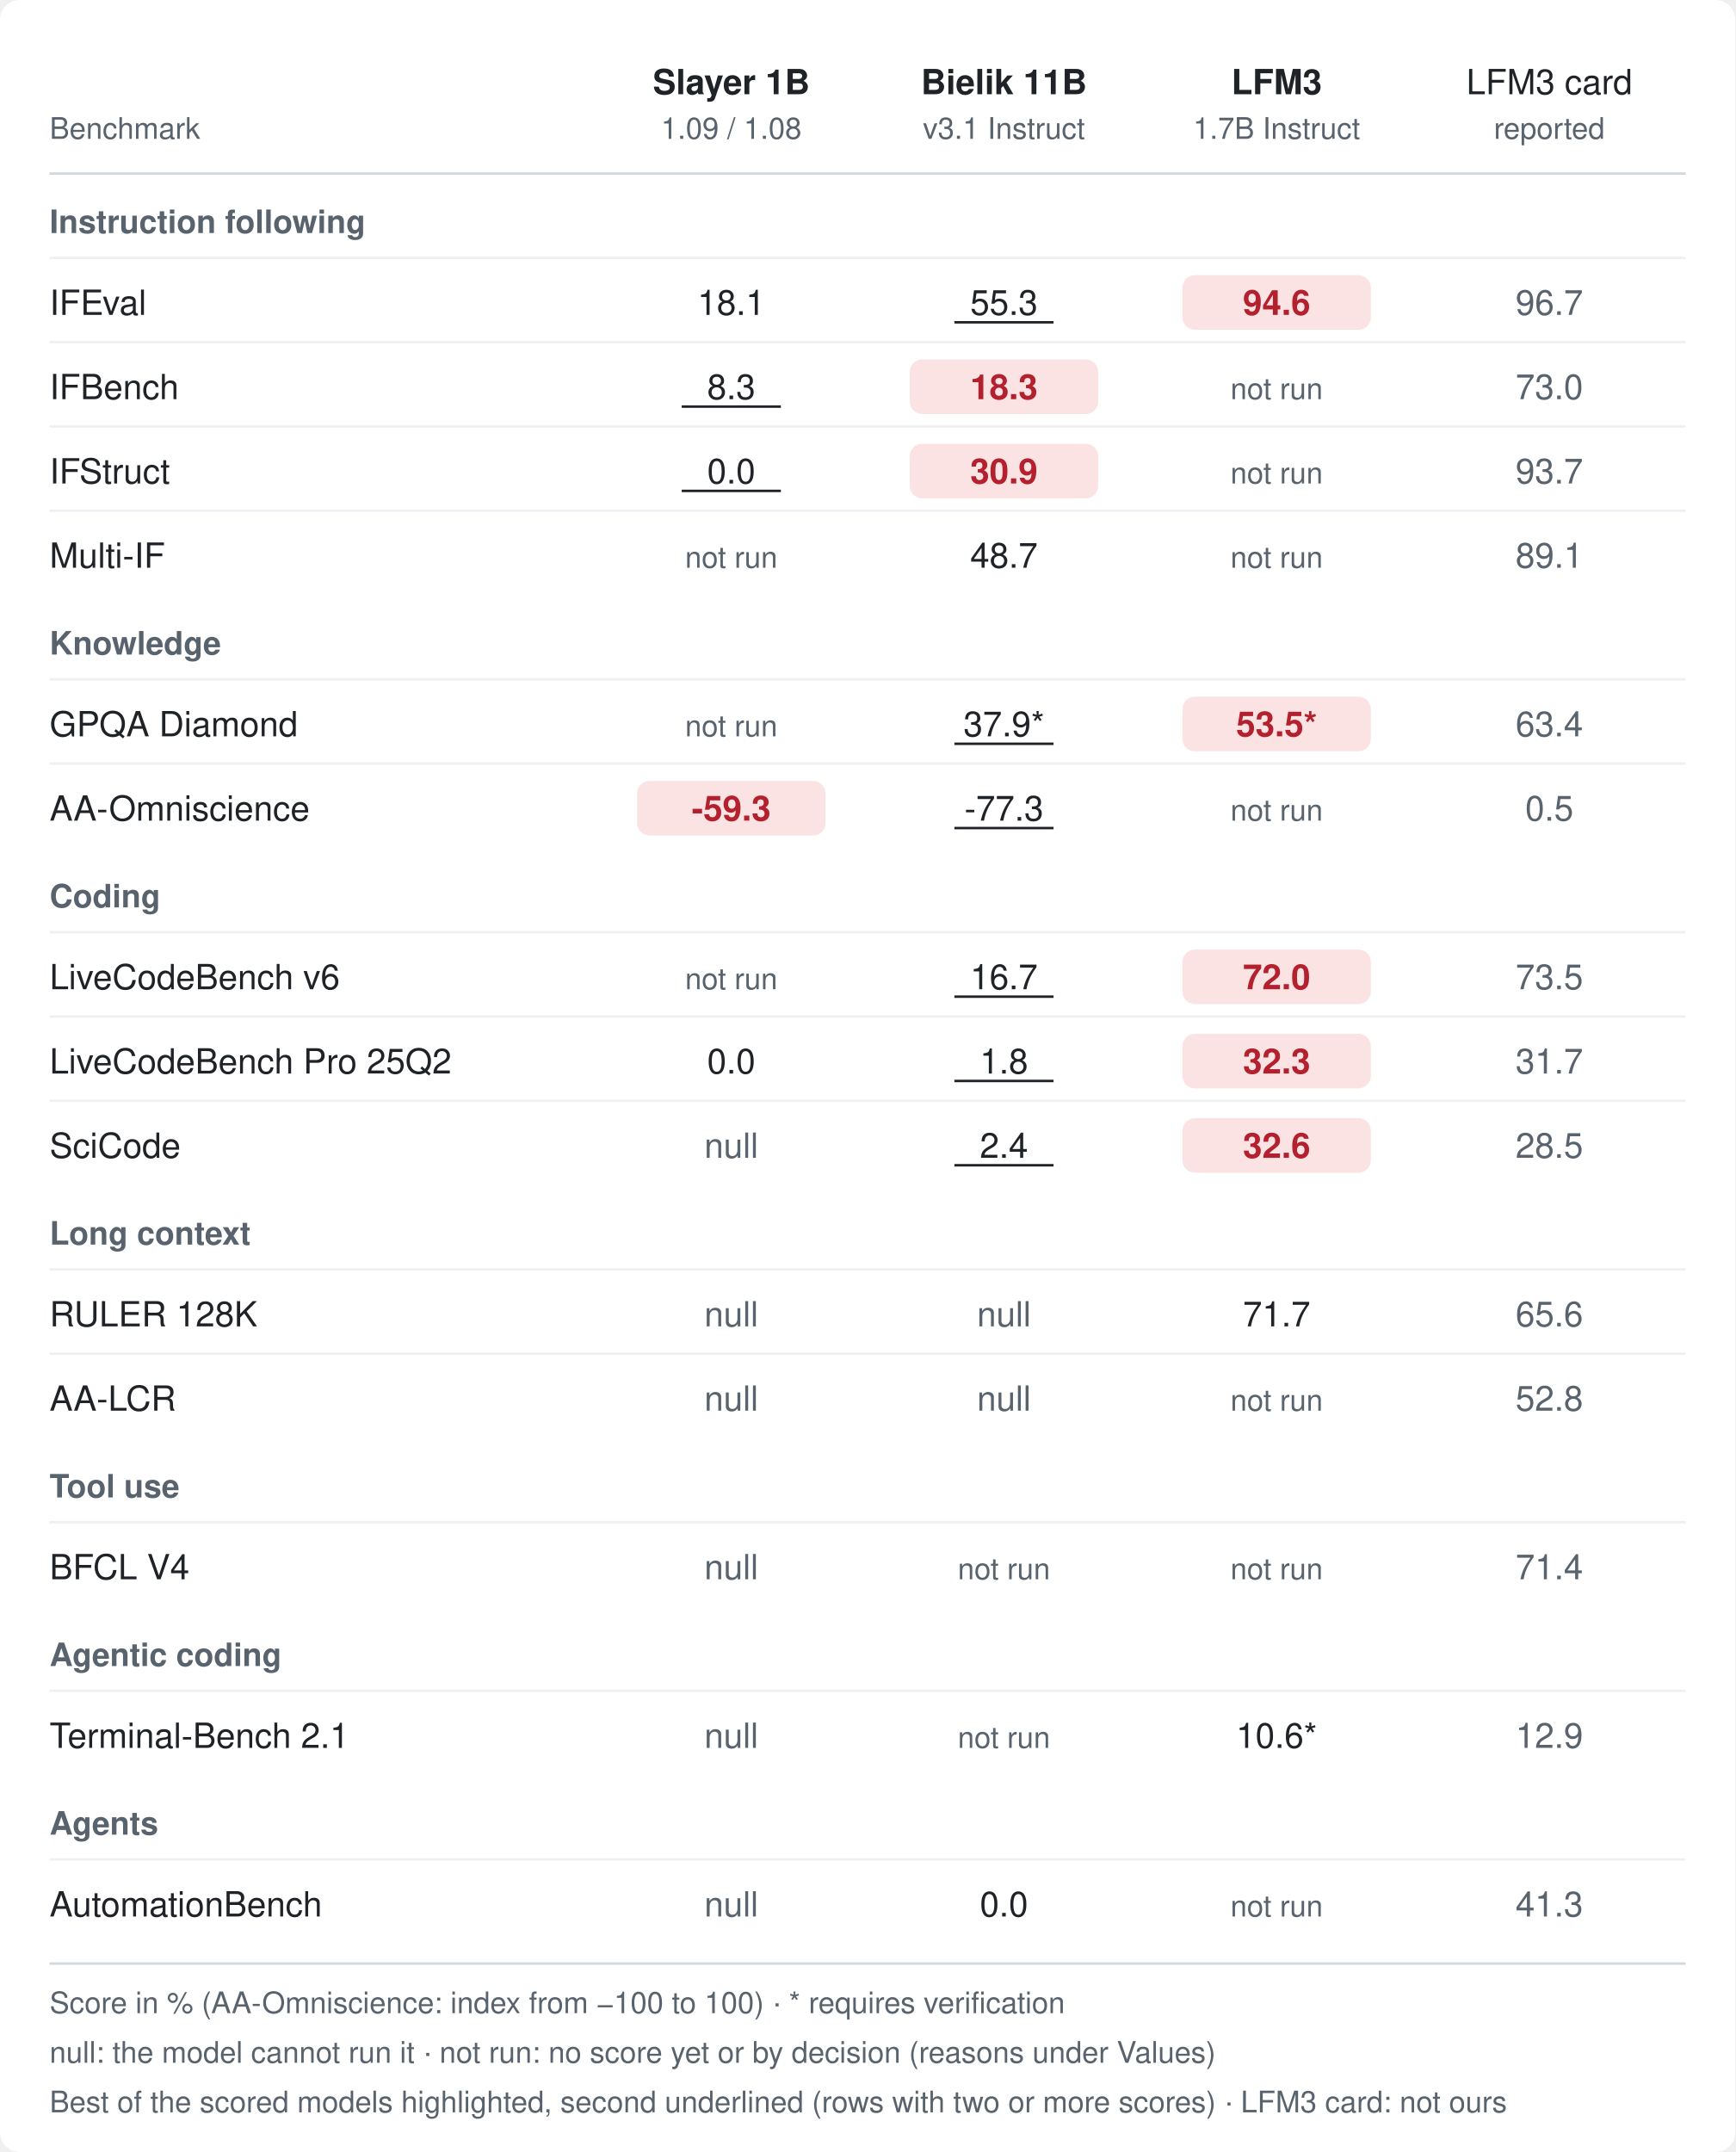
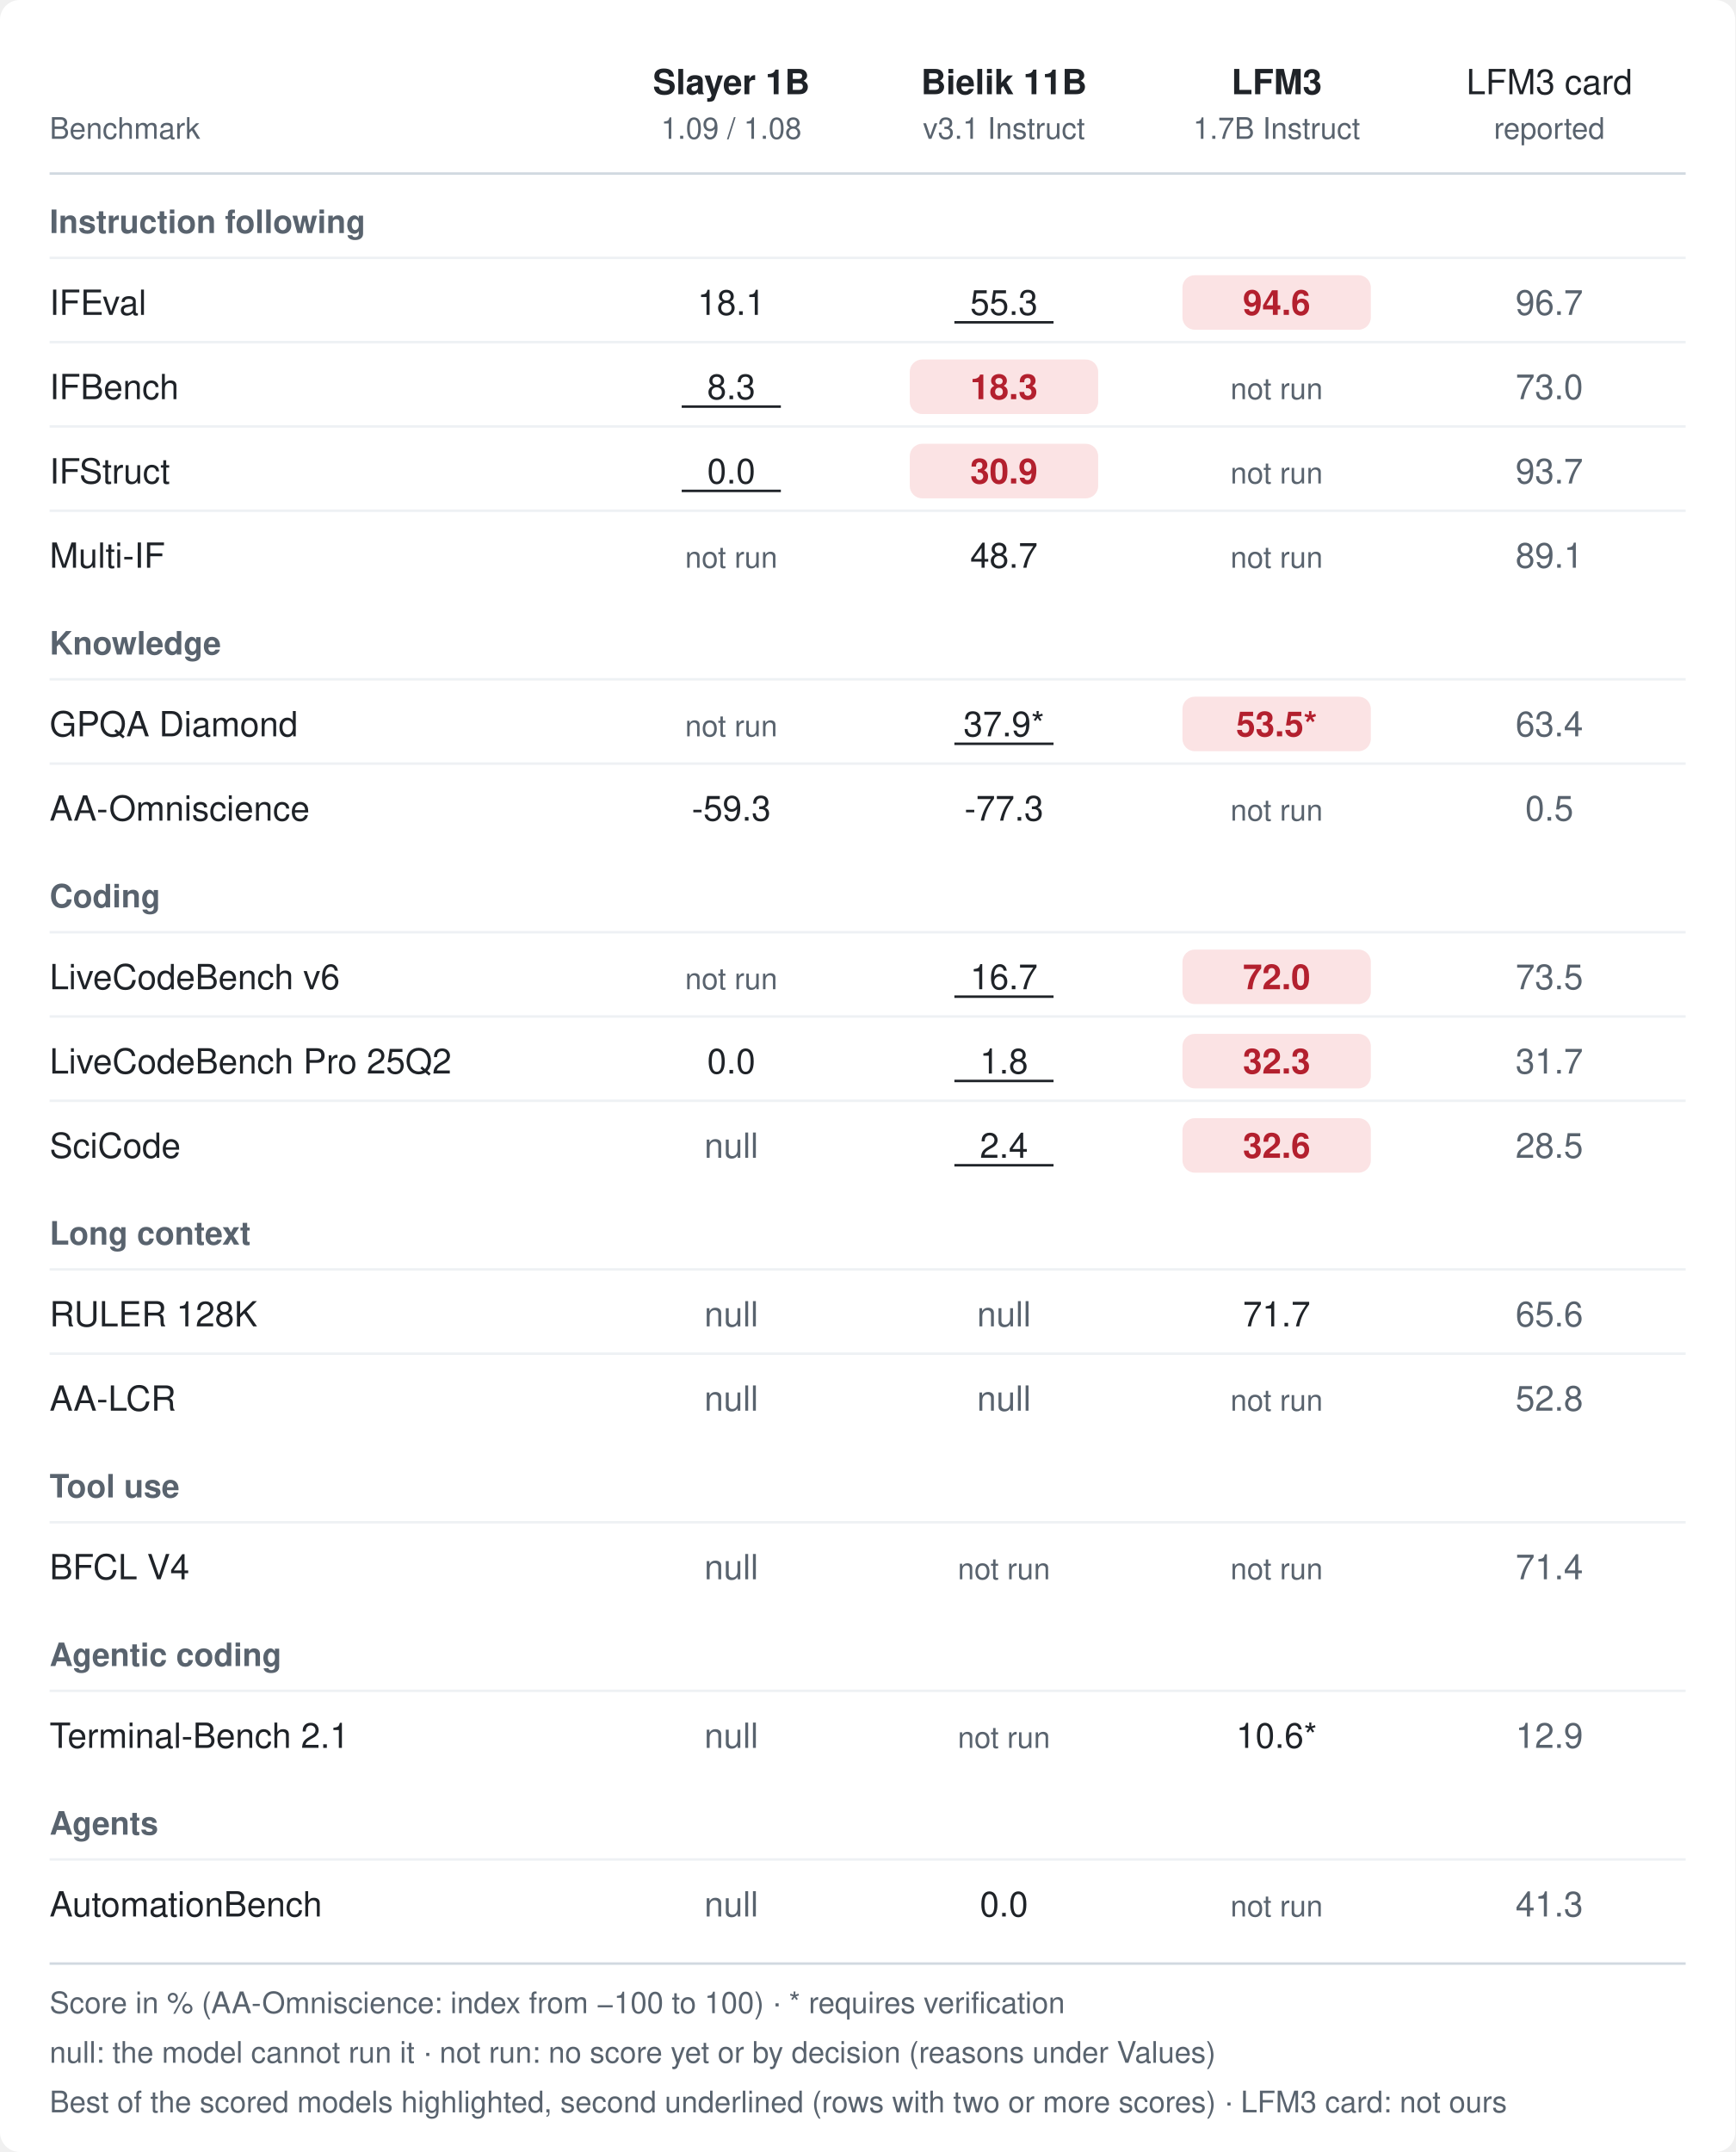
<svg xmlns="http://www.w3.org/2000/svg" width="700" height="868" viewBox="0 0 700 868" font-family="-apple-system, BlinkMacSystemFont, 'Segoe UI', Helvetica, Arial, sans-serif" font-size="14" fill="#1f2328">
  <rect width="700" height="868" rx="8" fill="#ffffff" />
  <text x="295.0" y="38" text-anchor="middle" font-weight="600">Slayer 1B</text>
  <text x="295.0" y="56" text-anchor="middle" font-size="12" fill="#59636e">1.09 / 1.08</text>
  <text x="405.0" y="38" text-anchor="middle" font-weight="600">Bielik 11B</text>
  <text x="405.0" y="56" text-anchor="middle" font-size="12" fill="#59636e">v3.1 Instruct</text>
  <text x="515.0" y="38" text-anchor="middle" font-weight="600">LFM3</text>
  <text x="515.0" y="56" text-anchor="middle" font-size="12" fill="#59636e">1.7B Instruct</text>
  <text x="625.0" y="38" text-anchor="middle" font-weight="400">LFM3 card</text>
  <text x="625.0" y="56" text-anchor="middle" font-size="12" fill="#59636e">reported</text>
  <text x="20" y="56" font-size="12" fill="#59636e">Benchmark</text>
  <line x1="20" x2="680" y1="70" y2="70" stroke="#d1d9e0" />
  <text x="20" y="94" font-size="13" font-weight="600" fill="#59636e">Instruction following</text>
  <line x1="20" x2="680" y1="104" y2="104" stroke="#eef1f4" />
  <text x="20" y="127">IFEval</text>
  <text x="295.0" y="127" text-anchor="middle" data-benchmark="ifeval" data-model="slayer1b-1.08" data-rank="3">18.1</text>
  <line x1="385.0" x2="425.0" y1="130" y2="130" stroke="#1f2328" />
  <text x="405.0" y="127" text-anchor="middle" data-benchmark="ifeval" data-model="bielik-11b-v3.1" data-rank="2">55.3</text>
  <rect x="477.0" y="111" width="76" height="22" rx="5" fill="#fbe3e4" />
  <text x="515.0" y="127" text-anchor="middle" font-weight="700" fill="#b3202e" data-benchmark="ifeval" data-model="lfm3-1.7b-ifeval" data-rank="1">94.6</text>
  <text x="625.0" y="127" text-anchor="middle" fill="#59636e" data-card="ifeval">96.7</text>
  <line x1="20" x2="680" y1="138" y2="138" stroke="#eef1f4" />
  <text x="20" y="161">IFBench</text>
  <line x1="275.0" x2="315.0" y1="164" y2="164" stroke="#1f2328" />
  <text x="295.0" y="161" text-anchor="middle" data-benchmark="ifbench" data-model="slayer1b-60000" data-rank="2">8.3</text>
  <rect x="367.0" y="145" width="76" height="22" rx="5" fill="#fbe3e4" />
  <text x="405.0" y="161" text-anchor="middle" font-weight="700" fill="#b3202e" data-benchmark="ifbench" data-model="bielik-11b-v3.1-vllm" data-rank="1">18.3</text>
  <text x="515.0" y="161" text-anchor="middle" fill="#59636e" font-size="12" data-benchmark="ifbench" data-model="" data-rank="0">not run</text>
  <text x="625.0" y="161" text-anchor="middle" fill="#59636e" data-card="ifbench">73.0</text>
  <line x1="20" x2="680" y1="172" y2="172" stroke="#eef1f4" />
  <text x="20" y="195">IFStruct</text>
  <line x1="275.0" x2="315.0" y1="198" y2="198" stroke="#1f2328" />
  <text x="295.0" y="195" text-anchor="middle" data-benchmark="ifstruct" data-model="slayer1b-60000" data-rank="2">0.0</text>
  <rect x="367.0" y="179" width="76" height="22" rx="5" fill="#fbe3e4" />
  <text x="405.0" y="195" text-anchor="middle" font-weight="700" fill="#b3202e" data-benchmark="ifstruct" data-model="bielik-11b-v3.1-vllm" data-rank="1">30.9</text>
  <text x="515.0" y="195" text-anchor="middle" fill="#59636e" font-size="12" data-benchmark="ifstruct" data-model="" data-rank="0">not run</text>
  <text x="625.0" y="195" text-anchor="middle" fill="#59636e" data-card="ifstruct">93.7</text>
  <line x1="20" x2="680" y1="206" y2="206" stroke="#eef1f4" />
  <text x="20" y="229">Multi-IF</text>
  <text x="295.0" y="229" text-anchor="middle" fill="#59636e" font-size="12" data-benchmark="multi-if" data-model="slayer1b-60000" data-rank="0">not run</text>
  <text x="405.0" y="229" text-anchor="middle" data-benchmark="multi-if" data-model="bielik-11b-v3.1-vllm" data-rank="0">48.7</text>
  <text x="515.0" y="229" text-anchor="middle" fill="#59636e" font-size="12" data-benchmark="multi-if" data-model="" data-rank="0">not run</text>
  <text x="625.0" y="229" text-anchor="middle" fill="#59636e" data-card="multi-if">89.1</text>
  <text x="20" y="264" font-size="13" font-weight="600" fill="#59636e">Knowledge</text>
  <line x1="20" x2="680" y1="274" y2="274" stroke="#eef1f4" />
  <text x="20" y="297">GPQA Diamond</text>
  <text x="295.0" y="297" text-anchor="middle" fill="#59636e" font-size="12" data-benchmark="gpqa-diamond" data-model="slayer1b-1.09-k70000" data-rank="0">not run</text>
  <line x1="385.0" x2="425.0" y1="300" y2="300" stroke="#1f2328" />
  <text x="405.0" y="297" text-anchor="middle" data-benchmark="gpqa-diamond" data-model="bielik-11b-v3.1" data-rank="2">37.9*</text>
  <rect x="477.0" y="281" width="76" height="22" rx="5" fill="#fbe3e4" />
  <text x="515.0" y="297" text-anchor="middle" font-weight="700" fill="#b3202e" data-benchmark="gpqa-diamond" data-model="lfm3-1.7b" data-rank="1">53.5*</text>
  <text x="625.0" y="297" text-anchor="middle" fill="#59636e" data-card="gpqa-diamond">63.4</text>
  <line x1="20" x2="680" y1="308" y2="308" stroke="#eef1f4" />
  <text x="20" y="331">AA-Omniscience</text>
-   <rect x="257.0" y="315" width="76" height="22" rx="5" fill="#fbe3e4" />
-   <text x="295.0" y="331" text-anchor="middle" font-weight="700" fill="#b3202e" data-benchmark="aa-omniscience" data-model="slayer1b-60000" data-rank="1">-59.3</text>
-   <line x1="385.0" x2="425.0" y1="334" y2="334" stroke="#1f2328" />
-   <text x="405.0" y="331" text-anchor="middle" data-benchmark="aa-omniscience" data-model="bielik-11b-v3.1-vllm" data-rank="2">-77.3</text>
+   <text x="295.0" y="331" text-anchor="middle" data-benchmark="aa-omniscience" data-model="slayer1b-60000" data-rank="0">-59.3</text>
+   <text x="405.0" y="331" text-anchor="middle" data-benchmark="aa-omniscience" data-model="bielik-11b-v3.1-vllm" data-rank="0">-77.3</text>
  <text x="515.0" y="331" text-anchor="middle" fill="#59636e" font-size="12" data-benchmark="aa-omniscience" data-model="" data-rank="0">not run</text>
  <text x="625.0" y="331" text-anchor="middle" fill="#59636e" data-card="aa-omniscience">0.5</text>
  <text x="20" y="366" font-size="13" font-weight="600" fill="#59636e">Coding</text>
  <line x1="20" x2="680" y1="376" y2="376" stroke="#eef1f4" />
  <text x="20" y="399">LiveCodeBench v6</text>
  <text x="295.0" y="399" text-anchor="middle" fill="#59636e" font-size="12" data-benchmark="livecodebench-v6" data-model="slayer1b-1.09-k70000" data-rank="0">not run</text>
  <line x1="385.0" x2="425.0" y1="402" y2="402" stroke="#1f2328" />
  <text x="405.0" y="399" text-anchor="middle" data-benchmark="livecodebench-v6" data-model="bielik-11b-v3.1" data-rank="2">16.7</text>
  <rect x="477.0" y="383" width="76" height="22" rx="5" fill="#fbe3e4" />
  <text x="515.0" y="399" text-anchor="middle" font-weight="700" fill="#b3202e" data-benchmark="livecodebench-v6" data-model="lfm3-1.7b" data-rank="1">72.0</text>
  <text x="625.0" y="399" text-anchor="middle" fill="#59636e" data-card="livecodebench-v6">73.5</text>
  <line x1="20" x2="680" y1="410" y2="410" stroke="#eef1f4" />
  <text x="20" y="433">LiveCodeBench Pro 25Q2</text>
  <text x="295.0" y="433" text-anchor="middle" data-benchmark="livecodebench-pro-25q2" data-model="slayer1b-1.09-k70000" data-rank="3">0.0</text>
  <line x1="385.0" x2="425.0" y1="436" y2="436" stroke="#1f2328" />
  <text x="405.0" y="433" text-anchor="middle" data-benchmark="livecodebench-pro-25q2" data-model="bielik-11b-v3.1" data-rank="2">1.8</text>
  <rect x="477.0" y="417" width="76" height="22" rx="5" fill="#fbe3e4" />
  <text x="515.0" y="433" text-anchor="middle" font-weight="700" fill="#b3202e" data-benchmark="livecodebench-pro-25q2" data-model="lfm3-1.7b" data-rank="1">32.3</text>
  <text x="625.0" y="433" text-anchor="middle" fill="#59636e" data-card="livecodebench-pro-25q2">31.7</text>
  <line x1="20" x2="680" y1="444" y2="444" stroke="#eef1f4" />
  <text x="20" y="467">SciCode</text>
  <text x="295.0" y="467" text-anchor="middle" fill="#59636e" data-benchmark="scicode" data-model="slayer1b-1.09-k70000" data-rank="0">null</text>
  <line x1="385.0" x2="425.0" y1="470" y2="470" stroke="#1f2328" />
  <text x="405.0" y="467" text-anchor="middle" data-benchmark="scicode" data-model="bielik-11b-v3.1" data-rank="2">2.4</text>
  <rect x="477.0" y="451" width="76" height="22" rx="5" fill="#fbe3e4" />
  <text x="515.0" y="467" text-anchor="middle" font-weight="700" fill="#b3202e" data-benchmark="scicode" data-model="lfm3-1.7b" data-rank="1">32.6</text>
  <text x="625.0" y="467" text-anchor="middle" fill="#59636e" data-card="scicode">28.5</text>
  <text x="20" y="502" font-size="13" font-weight="600" fill="#59636e">Long context</text>
  <line x1="20" x2="680" y1="512" y2="512" stroke="#eef1f4" />
  <text x="20" y="535">RULER 128K</text>
  <text x="295.0" y="535" text-anchor="middle" fill="#59636e" data-benchmark="ruler-128k" data-model="slayer1b-1.09-k70000" data-rank="0">null</text>
  <text x="405.0" y="535" text-anchor="middle" fill="#59636e" data-benchmark="ruler-128k" data-model="bielik-11b-v3.1" data-rank="0">null</text>
  <text x="515.0" y="535" text-anchor="middle" data-benchmark="ruler-128k" data-model="lfm3-1.7b" data-rank="0">71.7</text>
  <text x="625.0" y="535" text-anchor="middle" fill="#59636e" data-card="ruler-128k">65.6</text>
  <line x1="20" x2="680" y1="546" y2="546" stroke="#eef1f4" />
  <text x="20" y="569">AA-LCR</text>
  <text x="295.0" y="569" text-anchor="middle" fill="#59636e" data-benchmark="aa-lcr" data-model="slayer1b-1.09-k70000" data-rank="0">null</text>
  <text x="405.0" y="569" text-anchor="middle" fill="#59636e" data-benchmark="aa-lcr" data-model="bielik-11b-v3.1" data-rank="0">null</text>
  <text x="515.0" y="569" text-anchor="middle" fill="#59636e" font-size="12" data-benchmark="aa-lcr" data-model="" data-rank="0">not run</text>
  <text x="625.0" y="569" text-anchor="middle" fill="#59636e" data-card="aa-lcr">52.8</text>
  <text x="20" y="604" font-size="13" font-weight="600" fill="#59636e">Tool use</text>
  <line x1="20" x2="680" y1="614" y2="614" stroke="#eef1f4" />
  <text x="20" y="637">BFCL V4</text>
  <text x="295.0" y="637" text-anchor="middle" fill="#59636e" data-benchmark="bfcl-v4" data-model="slayer1b-60000" data-rank="0">null</text>
  <text x="405.0" y="637" text-anchor="middle" fill="#59636e" font-size="12" data-benchmark="bfcl-v4" data-model="bielik-11b-v3.1-vllm" data-rank="0">not run</text>
  <text x="515.0" y="637" text-anchor="middle" fill="#59636e" font-size="12" data-benchmark="bfcl-v4" data-model="" data-rank="0">not run</text>
  <text x="625.0" y="637" text-anchor="middle" fill="#59636e" data-card="bfcl-v4">71.4</text>
  <text x="20" y="672" font-size="13" font-weight="600" fill="#59636e">Agentic coding</text>
  <line x1="20" x2="680" y1="682" y2="682" stroke="#eef1f4" />
  <text x="20" y="705">Terminal-Bench 2.1</text>
  <text x="295.0" y="705" text-anchor="middle" fill="#59636e" data-benchmark="terminal-bench-2-1" data-model="slayer1b-1.09-k70000" data-rank="0">null</text>
  <text x="405.0" y="705" text-anchor="middle" fill="#59636e" font-size="12" data-benchmark="terminal-bench-2-1" data-model="" data-rank="0">not run</text>
  <text x="515.0" y="705" text-anchor="middle" data-benchmark="terminal-bench-2-1" data-model="lfm3-1.7b" data-rank="0">10.6*</text>
  <text x="625.0" y="705" text-anchor="middle" fill="#59636e" data-card="terminal-bench-2-1">12.9</text>
  <text x="20" y="740" font-size="13" font-weight="600" fill="#59636e">Agents</text>
  <line x1="20" x2="680" y1="750" y2="750" stroke="#eef1f4" />
  <text x="20" y="773">AutomationBench</text>
  <text x="295.0" y="773" text-anchor="middle" fill="#59636e" data-benchmark="automationbench" data-model="slayer1b-60000" data-rank="0">null</text>
  <text x="405.0" y="773" text-anchor="middle" data-benchmark="automationbench" data-model="bielik-11b-v3.1-vllm" data-rank="0">0.0</text>
  <text x="515.0" y="773" text-anchor="middle" fill="#59636e" font-size="12" data-benchmark="automationbench" data-model="" data-rank="0">not run</text>
  <text x="625.0" y="773" text-anchor="middle" fill="#59636e" data-card="automationbench">41.3</text>
  <line x1="20" x2="680" y1="792" y2="792" stroke="#d1d9e0" />
  <text x="20" y="812" font-size="12" fill="#59636e">Score in % (AA-Omniscience: index from −100 to 100) · * requires verification</text>
  <text x="20" y="832" font-size="12" fill="#59636e">null: the model cannot run it · not run: no score yet or by decision (reasons under Values)</text>
  <text x="20" y="852" font-size="12" fill="#59636e">Best of the scored models highlighted, second underlined (rows with two or more scores) · LFM3 card: not ours</text>
</svg>
